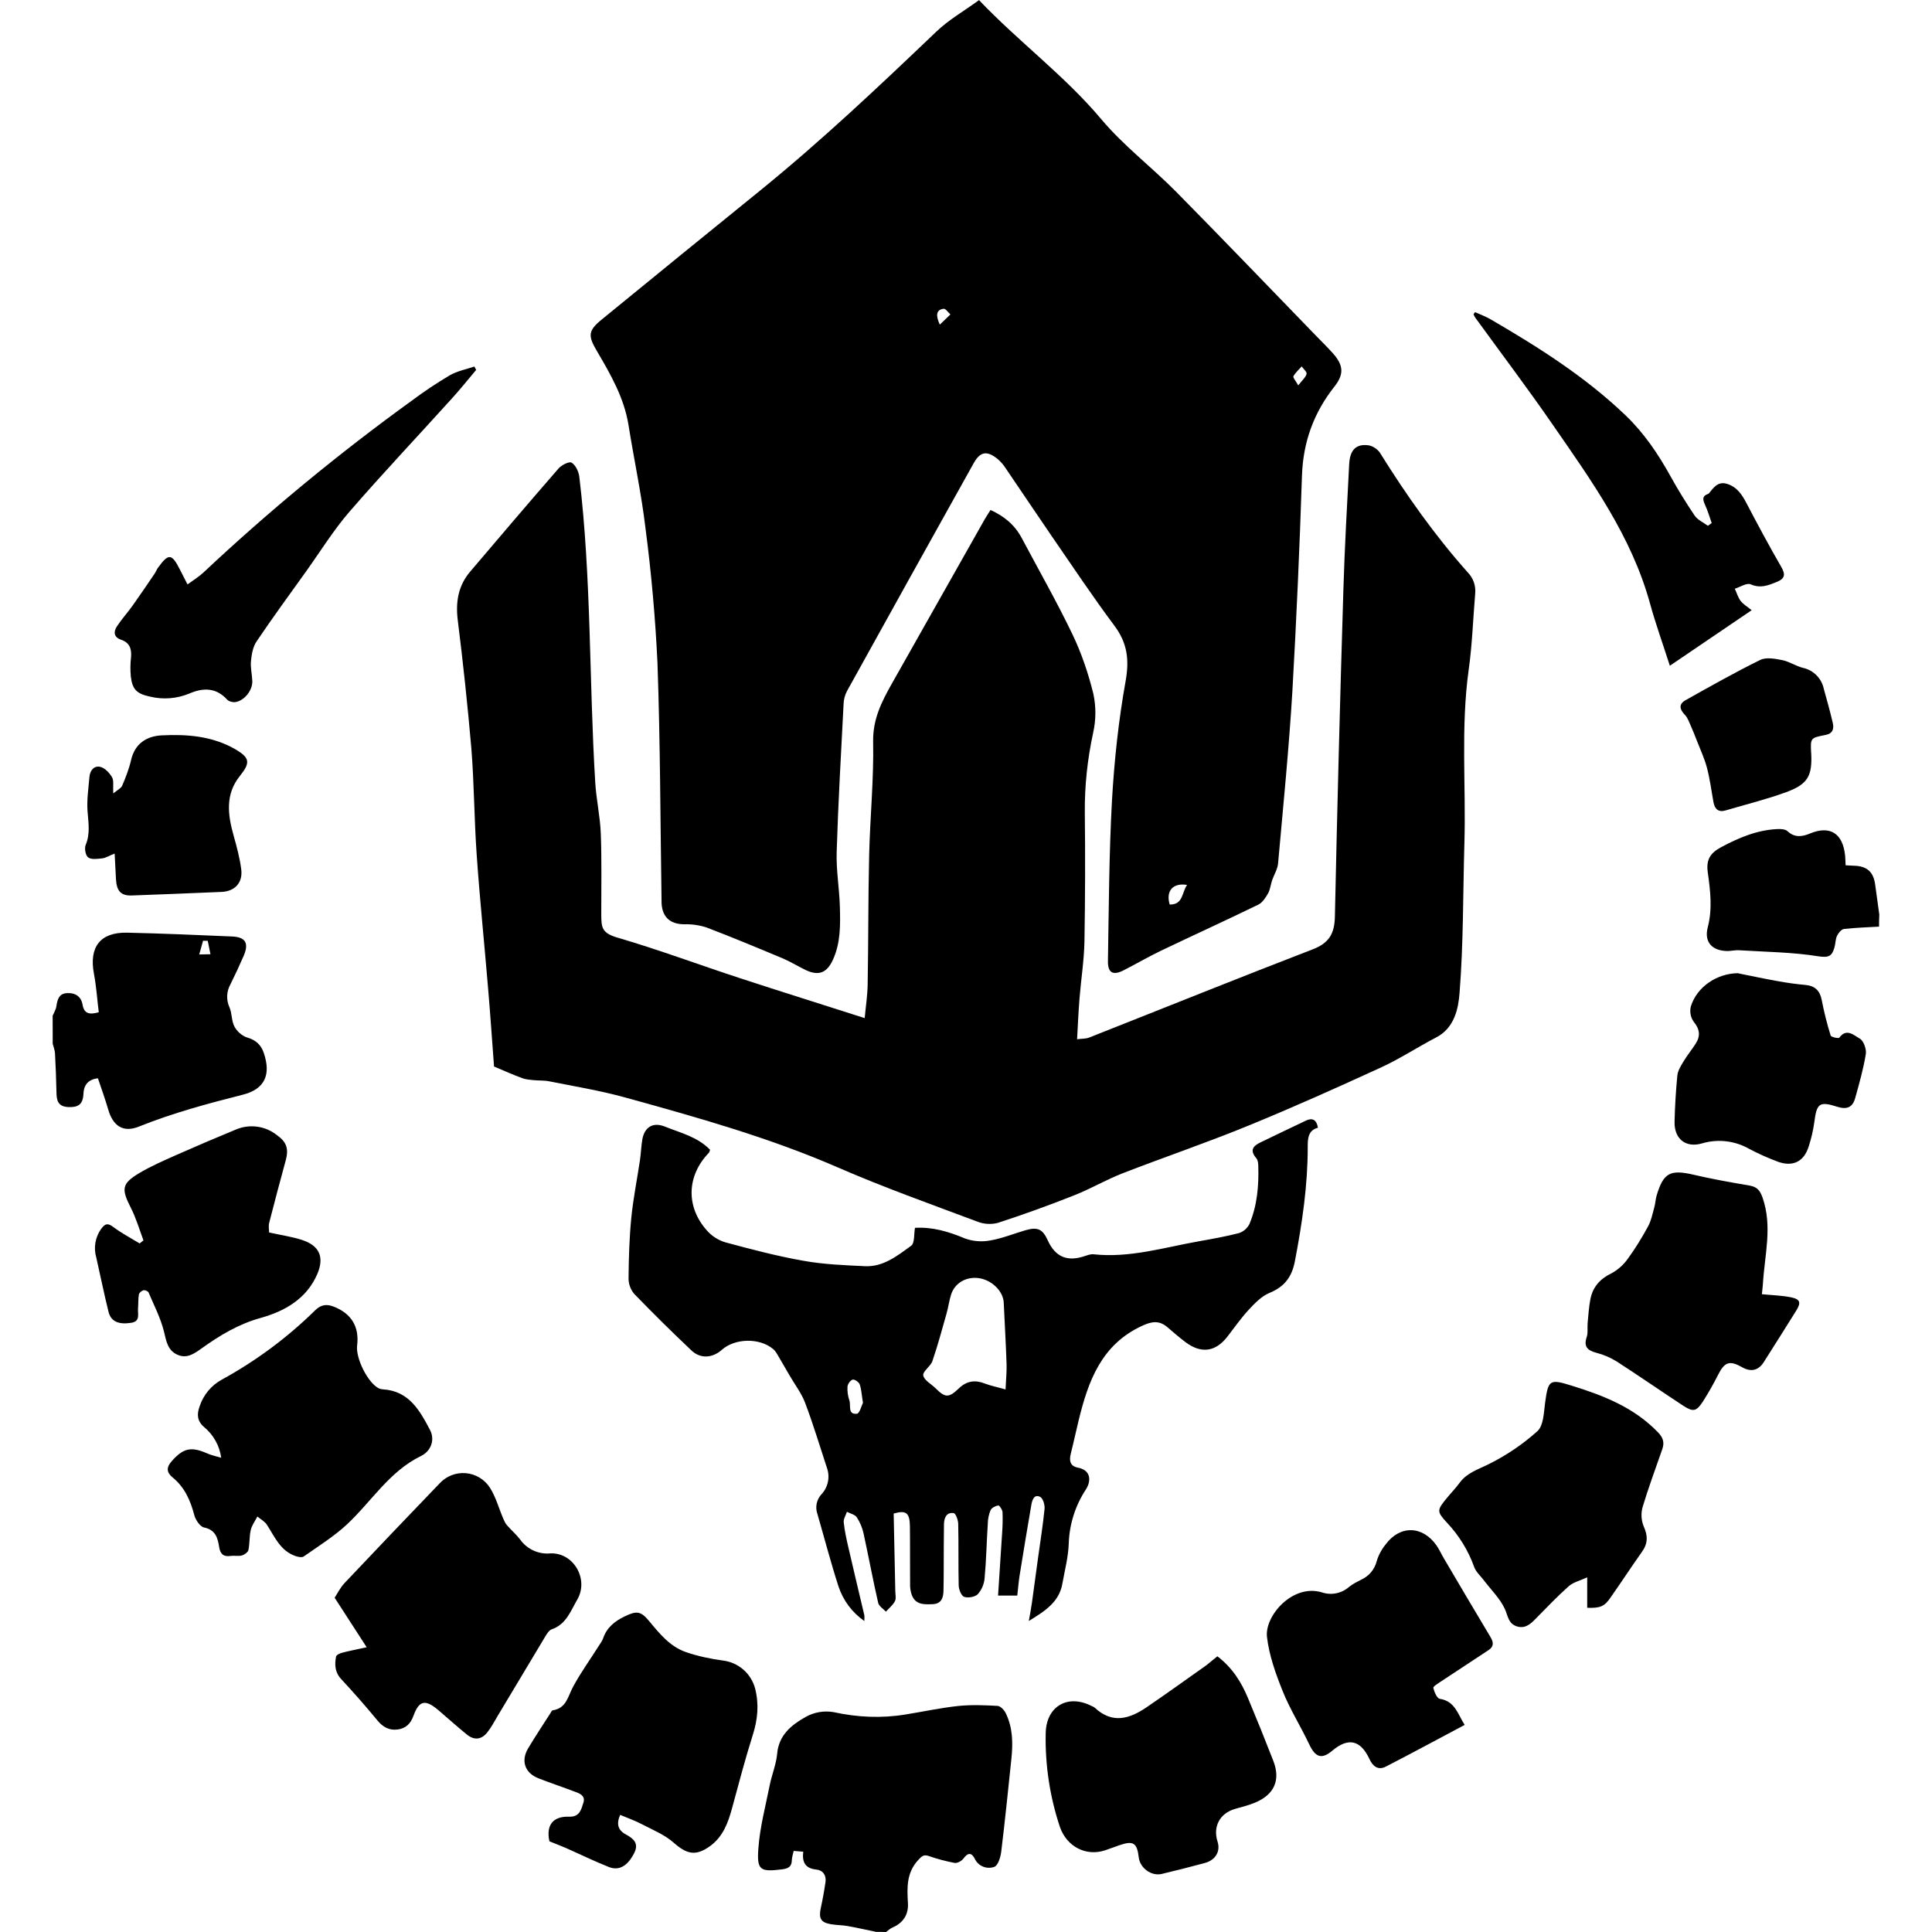
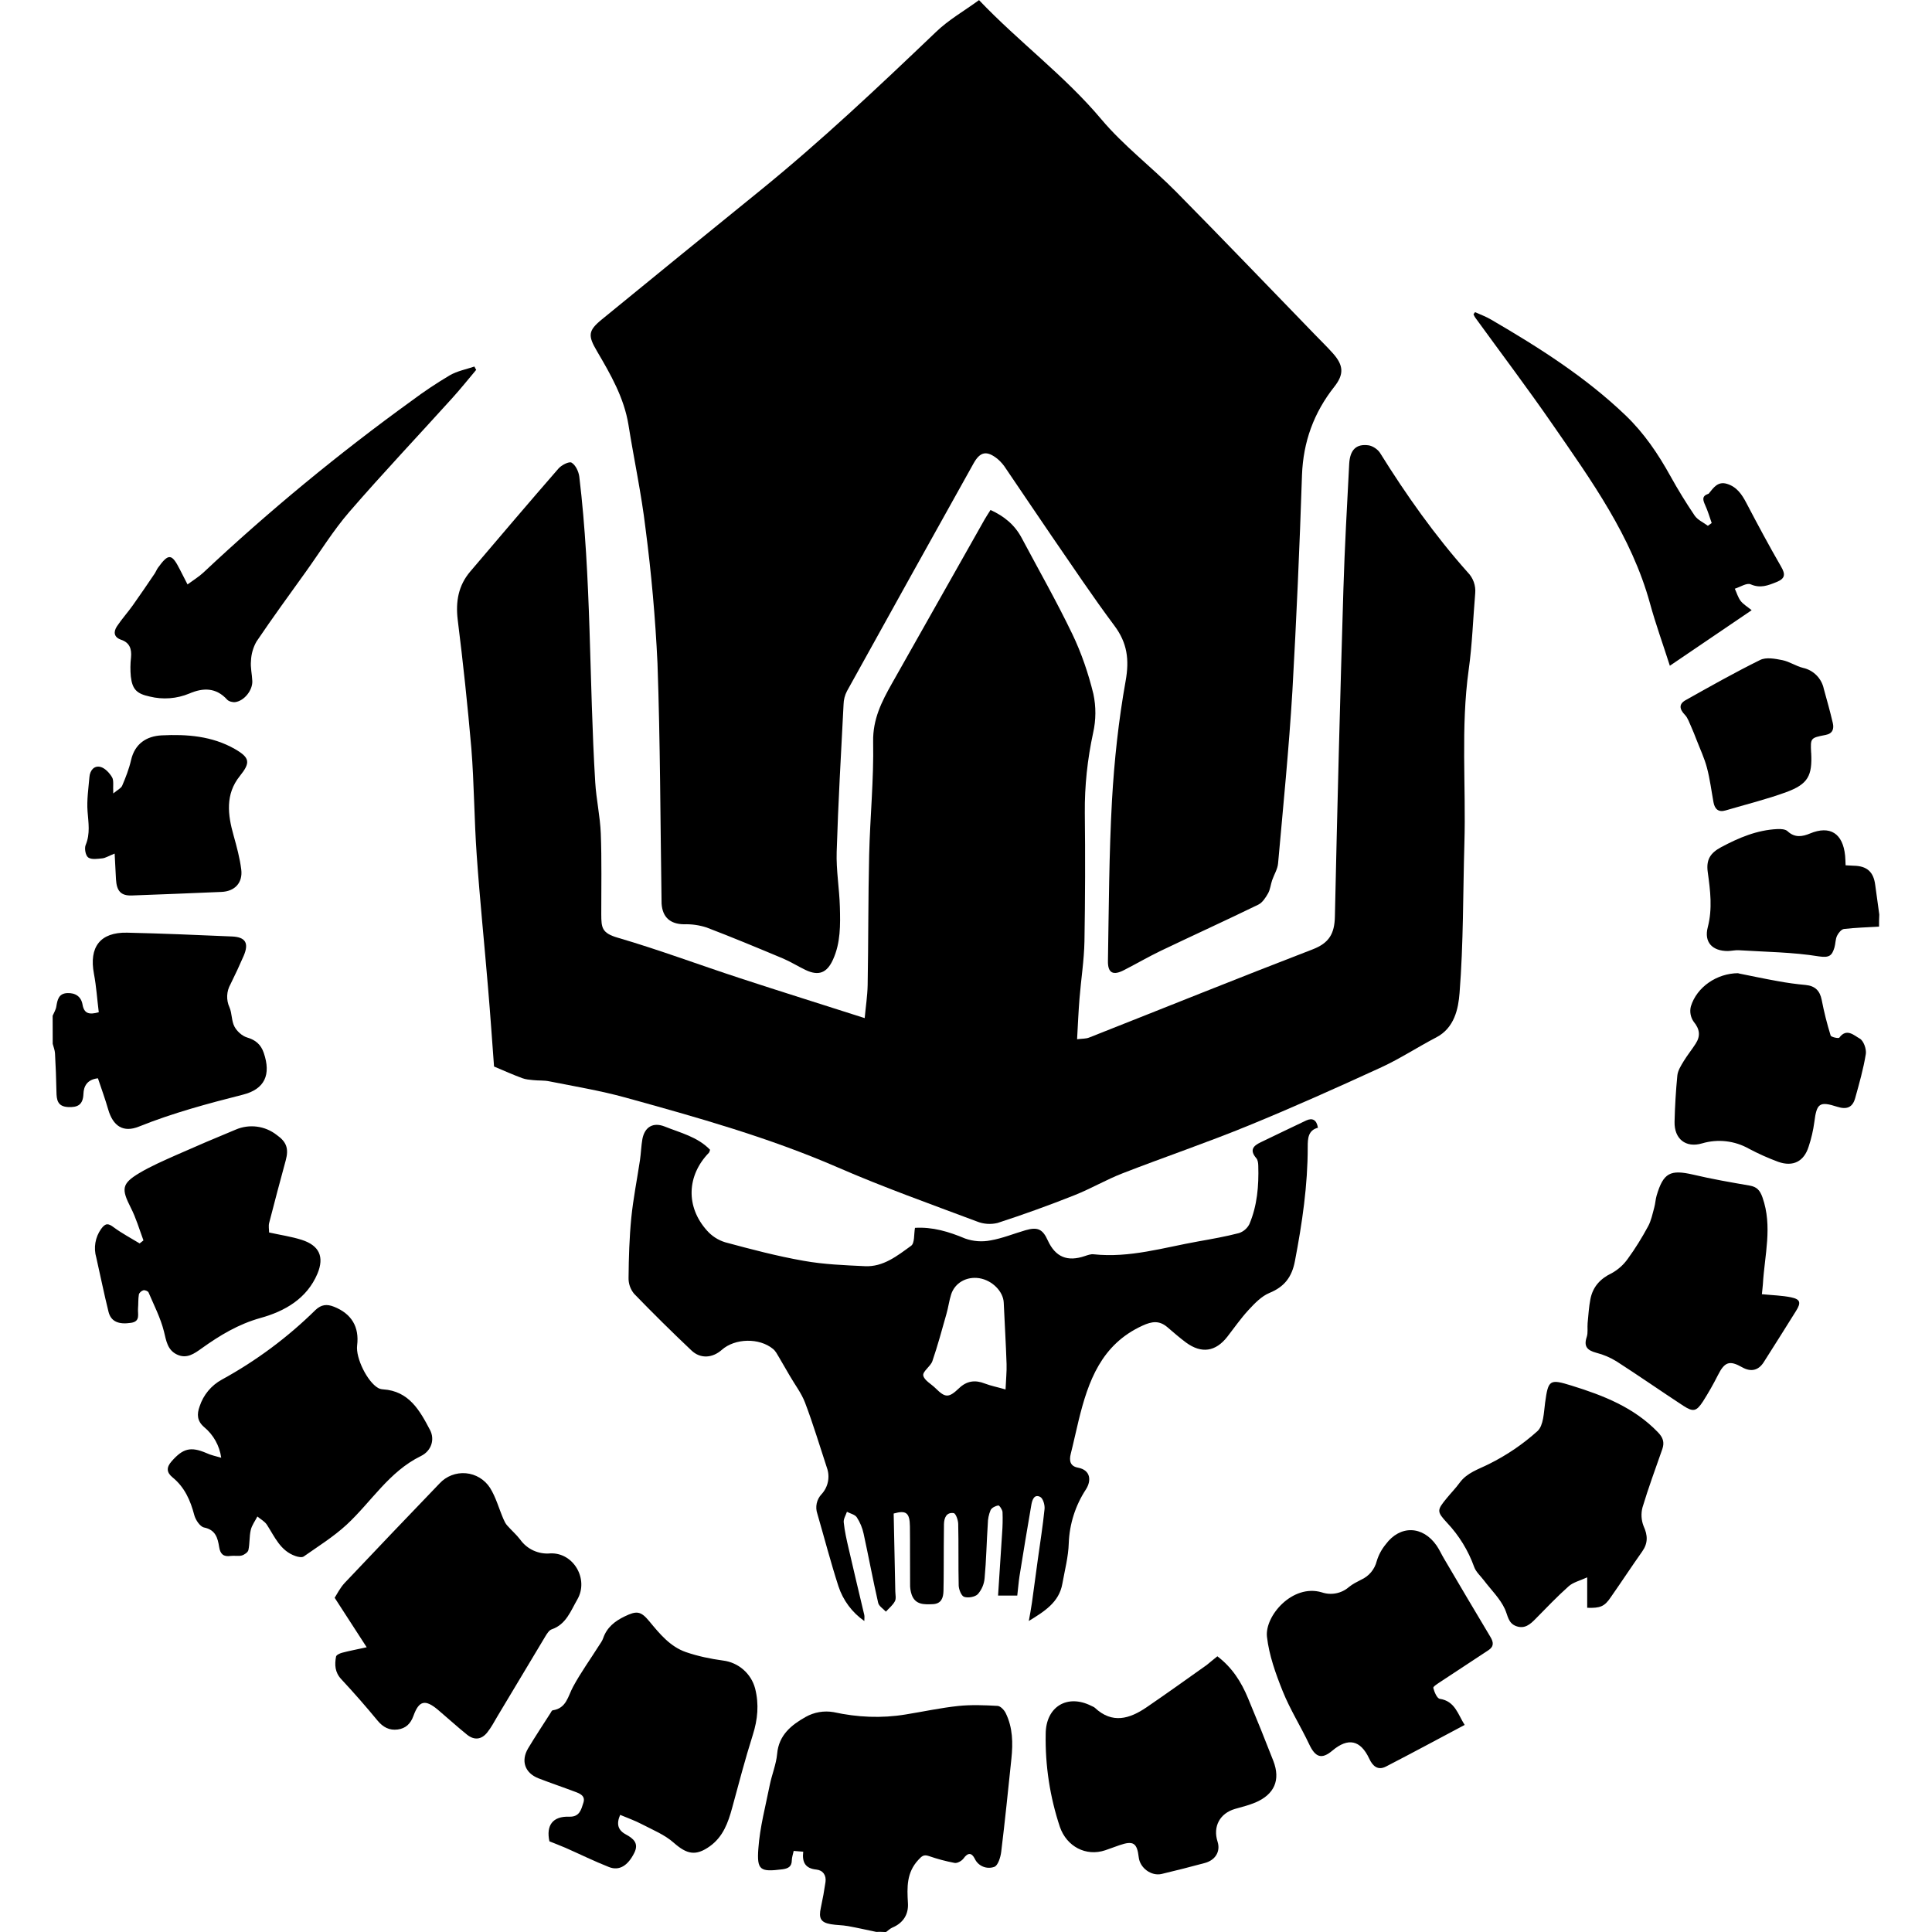
- <svg xmlns="http://www.w3.org/2000/svg" viewBox="0 0 32 32">
-   <path d="M14.507 31.997c-.154-.032-.307-.067-.463-.095-.094-.017-.19-.015-.282-.031-.169-.029-.205-.098-.166-.274a6 6 0 0 0 .077-.426c.015-.11-.042-.194-.151-.205-.18-.018-.24-.117-.218-.296l-.158-.013c-.013.057-.029.105-.031.154-.001.108-.061.138-.159.151-.363.045-.423.018-.395-.346.025-.352.119-.701.188-1.048.035-.174.107-.345.123-.519.027-.313.239-.48.472-.611a.7.7 0 0 1 .461-.08c.399.087.794.105 1.195.039.292-.047.581-.11.874-.141.215-.022.434-.013.65-.001.047.003.109.068.134.12.117.239.121.494.094.754-.054.515-.106 1.032-.169 1.545-.011.089-.054.226-.114.247a.26.26 0 0 1-.324-.135q-.078-.154-.186-.004c-.029.04-.102.082-.147.074a3 3 0 0 1-.427-.114c-.085-.029-.116 0-.174.063-.197.211-.188.455-.173.713.013.187-.075.332-.258.409-.039.017-.07.049-.105.074q-.084-.004-.168-.003zM.873 16.822c.021-.05.052-.098.06-.151.018-.11.038-.215.179-.222.135-.007.232.056.255.19.027.156.117.169.269.127-.027-.212-.04-.427-.08-.637-.084-.443.103-.69.549-.681.579.013 1.159.038 1.738.063.225.01.283.11.193.321q-.103.237-.218.469a.42.42 0 0 0-.017.384c.043.099.032.223.082.318.04.077.126.155.207.18.145.042.233.12.279.257.123.36.017.599-.345.691-.583.148-1.161.303-1.721.528-.262.106-.431-.007-.511-.283-.05-.174-.113-.345-.17-.516-.183.02-.236.137-.24.258-.007.181-.095.227-.257.218-.173-.01-.188-.12-.19-.254a19 19 0 0 0-.024-.635c-.003-.053-.024-.105-.038-.158l-.001-.466zm2.568-1.239-.078-.001-.063.227.186-.004zM31.123 15.348c-.194.011-.389.017-.582.039-.043.006-.092.067-.114.113-.028.059-.024.131-.043.194-.039.127-.078.174-.255.147-.436-.071-.884-.074-1.326-.102-.06-.004-.121.011-.183.013-.258.001-.399-.145-.334-.394.08-.308.042-.607 0-.911-.029-.207.04-.318.223-.416.293-.156.592-.283.928-.299.057-.003.134.001.17.035.12.113.246.091.373.038.331-.137.544-.003.581.368.004.049.006.099.008.159q.072.005.134.007c.219.004.328.101.356.315l.068.494q-.005.1-.004.2M16.214 0c.66.694 1.42 1.252 2.027 1.975.367.437.833.79 1.237 1.199.772.782 1.533 1.576 2.298 2.365.101.105.205.205.302.314.176.198.186.346.022.553-.339.43-.515.911-.535 1.464a148 148 0 0 1-.159 3.578c-.057.952-.152 1.901-.237 2.852-.008.096-.067.187-.099.281-.024.071-.031.152-.067.216-.04.071-.094.154-.162.187-.536.261-1.079.508-1.616.765-.205.099-.403.214-.606.318-.181.095-.272.052-.268-.152.015-.886.018-1.774.067-2.659.038-.662.109-1.325.226-1.977.063-.353.028-.63-.187-.917-.36-.482-.694-.984-1.036-1.48-.255-.371-.505-.747-.759-1.119a.7.7 0 0 0-.141-.163c-.177-.141-.286-.121-.395.074q-1.052 1.884-2.097 3.772a.5.5 0 0 0-.057.222c-.042.814-.089 1.628-.114 2.441-.01.304.045.61.053.914.008.295.013.592-.114.871-.099.219-.235.276-.454.172-.126-.06-.244-.135-.373-.19-.42-.176-.842-.352-1.267-.514a1.1 1.1 0 0 0-.377-.053c-.225-.004-.353-.116-.368-.342l-.001-.067c-.02-1.305-.021-2.612-.067-3.915a27 27 0 0 0-.198-2.231c-.068-.575-.191-1.142-.282-1.714-.073-.452-.296-.838-.522-1.223-.152-.258-.149-.339.08-.526q1.308-1.07 2.621-2.134c1.015-.824 1.964-1.721 2.909-2.623.207-.202.468-.35.719-.533zm3.16 14.982c.227.003.2-.205.288-.325-.236-.039-.355.101-.288.325m2.129-8.599c.066-.085.123-.133.138-.19.008-.032-.052-.082-.081-.124-.047.053-.103.102-.137.163-.011.021.036.073.08.151m-5.937-1.006.176-.169c-.038-.034-.08-.098-.113-.094-.124.017-.133.11-.063.262z" />
-   <path d="M8.183 17.666c-.031-.41-.061-.856-.099-1.3-.061-.734-.137-1.467-.188-2.201-.042-.59-.042-1.182-.089-1.771a56 56 0 0 0-.226-2.13c-.036-.3.011-.567.208-.798.484-.569.969-1.14 1.46-1.704.05-.059.179-.124.218-.099.067.04.117.147.128.232.202 1.682.161 3.377.264 5.063.017.283.081.564.092.847.017.445.007.892.008 1.339.001.223.008.311.278.389.678.198 1.341.447 2.014.667.677.222 1.357.434 2.071.663.017-.186.045-.366.049-.546.013-.72.008-1.441.025-2.159.015-.624.078-1.248.066-1.872-.007-.374.141-.664.311-.965q.77-1.361 1.538-2.722c.028-.049.059-.094.095-.152.223.101.399.244.514.459.283.532.581 1.055.842 1.598.151.314.265.652.348.99a1.5 1.5 0 0 1-.004.643c-.095.44-.142.878-.138 1.327q.012 1.063-.006 2.127c-.006.317-.057.632-.082.948-.017.215-.027.431-.04.674.088-.011.148-.007.2-.028 1.234-.487 2.464-.984 3.7-1.46.274-.105.364-.26.37-.544q.058-2.714.141-5.424c.021-.692.06-1.383.096-2.074.013-.233.116-.335.321-.307.068.01.152.066.19.126.434.697.906 1.365 1.452 1.978a.44.44 0 0 1 .124.349c-.036.422-.049.846-.108 1.265-.133.958-.043 1.918-.071 2.875-.024.826-.015 1.654-.08 2.476-.02.261-.084.581-.387.738-.306.159-.595.35-.907.494-.729.335-1.461.663-2.204.967-.685.281-1.387.519-2.077.787-.275.106-.532.258-.805.366q-.629.25-1.272.459a.56.56 0 0 1-.343-.025c-.772-.29-1.551-.567-2.306-.896-1.139-.495-2.327-.828-3.518-1.157-.413-.114-.839-.184-1.259-.268-.087-.018-.177-.01-.267-.02-.06-.006-.123-.011-.179-.032-.145-.053-.288-.117-.468-.193z" />
-   <path d="M16.849 26.428h-.318q.034-.522.067-1.033a3 3 0 0 0 .007-.35c-.003-.04-.052-.113-.07-.11-.047.007-.11.039-.128.078a.6.6 0 0 0-.046.226c-.02.3-.025.603-.053.903a.46.46 0 0 1-.112.262c-.046.047-.16.067-.226.045-.047-.015-.088-.12-.091-.186-.008-.341 0-.681-.008-1.022-.001-.063-.04-.174-.075-.179-.121-.018-.159.08-.161.184q-.004.36-.004.72 0 .193-.004.385c-.003.116-.036.212-.176.219-.142.006-.289.013-.35-.155a.5.5 0 0 1-.027-.18c-.003-.318.001-.637-.003-.955-.003-.227-.066-.269-.269-.211l.027 1.288c.001.056.017.121-.007.165-.035.066-.098.116-.149.172-.045-.049-.116-.091-.128-.147-.087-.38-.158-.764-.241-1.145a.8.8 0 0 0-.113-.271c-.031-.046-.107-.061-.163-.091-.02.059-.06.12-.053.176.015.144.047.286.08.427q.128.553.26 1.105c.006.025.001.052.001.101a1.13 1.13 0 0 1-.429-.576c-.128-.396-.233-.8-.349-1.2a.32.32 0 0 1 .07-.325.43.43 0 0 0 .088-.438c-.119-.36-.227-.723-.362-1.078-.06-.158-.168-.297-.253-.445q-.089-.156-.181-.311c-.028-.047-.054-.099-.096-.133-.227-.188-.63-.179-.849.015-.155.137-.353.151-.501.011a30 30 0 0 1-.952-.941.4.4 0 0 1-.091-.268c.003-.329.013-.659.045-.987.032-.321.096-.638.144-.958.017-.116.02-.235.04-.349.039-.202.179-.283.37-.207.261.105.544.17.751.385-.008.021-.01.04-.02.05-.366.378-.385.893-.032 1.287a.66.66 0 0 0 .302.195c.43.116.861.23 1.3.307.334.06.676.073 1.015.089.304.015.537-.173.765-.338.061-.043.045-.195.064-.297.29-.018.56.063.831.177a.8.8 0 0 0 .42.031c.197-.034.385-.112.578-.168.202-.059.286-.02.371.169.126.275.324.357.614.258.046-.015.099-.035.145-.029.596.064 1.161-.112 1.736-.214.225-.04.451-.08.671-.137a.3.3 0 0 0 .172-.147c.131-.308.158-.637.148-.969-.001-.043-.007-.096-.034-.126-.114-.134-.05-.204.078-.264.251-.119.5-.243.751-.36.102-.046.172-.011.193.121-.163.042-.169.179-.169.315.001.639-.092 1.266-.212 1.893-.05.264-.173.426-.422.528-.131.054-.244.172-.345.281-.128.138-.237.296-.353.445-.194.248-.427.283-.683.096-.108-.08-.208-.168-.31-.255-.133-.113-.254-.098-.412-.025-.68.31-.899.918-1.058 1.572-.045.184-.084.369-.13.551-.029.114-.01.205.119.229.215.04.223.218.133.359a1.73 1.73 0 0 0-.285.893c-.007.225-.066.447-.106.67-.054.311-.302.461-.556.618.018-.101.038-.2.052-.302q.051-.362.099-.727c.038-.275.082-.55.11-.826.007-.067-.025-.177-.073-.201-.099-.05-.131.052-.145.128q-.102.592-.197 1.186c-.015.098-.022.197-.036.313zm-.194-3.414c.007-.169.021-.295.017-.42-.011-.339-.032-.678-.047-1.018-.008-.186-.191-.371-.406-.405-.209-.032-.402.075-.465.268-.034.106-.047.218-.078.324-.074.261-.145.525-.233.782-.031.088-.163.17-.151.237.015.081.135.142.207.215.158.156.215.159.385-.003.128-.123.267-.142.429-.078.099.038.201.057.343.098zm-2.362.219c-.022-.133-.025-.223-.054-.304-.014-.038-.085-.087-.117-.078-.038.011-.082.074-.085.117a.6.6 0 0 0 .032.229c.027.082-.032.235.124.219.045-.004.077-.137.101-.183zM6.073 27.283l-.53-.819c.035-.053.088-.163.168-.248q.783-.828 1.57-1.646a.528.528 0 0 1 .835.073c.098.156.147.342.221.514.017.039.036.08.064.11.07.08.151.149.215.233a.55.55 0 0 0 .501.229c.385-.015.639.429.445.764-.109.187-.184.412-.424.494-.042.014-.075.067-.101.109q-.4.665-.797 1.33c-.054.091-.103.186-.169.268-.095.12-.215.134-.335.038-.165-.133-.321-.276-.483-.413-.211-.176-.313-.154-.405.101-.047.13-.127.208-.261.226-.138.018-.243-.038-.334-.148a15 15 0 0 0-.602-.687c-.105-.113-.11-.239-.085-.373.006-.027.061-.053.099-.063.12-.032.24-.054.408-.091zM3.664 24.145a.8.8 0 0 0-.283-.508c-.117-.101-.123-.211-.074-.345a.78.78 0 0 1 .367-.441 7 7 0 0 0 1.552-1.154c.094-.089.187-.101.304-.054.29.114.424.332.385.643-.025.207.169.602.349.704a.2.2 0 0 0 .08.022c.431.027.61.352.779.674.081.155.024.345-.152.431-.528.258-.821.759-1.231 1.138-.215.198-.468.356-.709.525-.029.021-.095.008-.137-.007-.251-.087-.343-.317-.473-.518-.036-.056-.105-.092-.158-.137-.038.075-.092.145-.11.225-.025.108-.015.225-.039.332-.008.036-.067.077-.11.089-.057.015-.123-.001-.183.007-.119.018-.173-.031-.191-.147-.024-.151-.059-.285-.25-.324-.067-.014-.141-.126-.162-.205-.064-.244-.16-.462-.36-.625-.1-.082-.106-.165-.014-.268.187-.212.314-.246.574-.135.073.035.152.05.247.078zM10.273 30.057c-.068.155-.038.257.095.328.121.066.218.144.138.304-.105.211-.248.303-.42.235-.243-.096-.479-.212-.719-.318-.087-.038-.174-.07-.267-.108-.057-.264.054-.417.327-.408.174.007.2-.12.236-.232.038-.117-.064-.154-.147-.184-.198-.075-.398-.142-.596-.219-.226-.088-.297-.289-.172-.498.117-.195.244-.387.367-.579.011-.018.025-.049.04-.05.229-.034.251-.233.338-.392.126-.233.282-.449.424-.674.027-.042.059-.084.074-.13.061-.177.193-.281.355-.359.198-.096.267-.091.408.08.172.208.345.42.607.511.198.068.408.112.616.14a.63.63 0 0 1 .53.462c.067.264.043.514-.039.772-.126.398-.232.803-.341 1.205-.067.247-.151.48-.37.637-.235.168-.382.131-.596-.057-.149-.133-.348-.214-.529-.308-.113-.06-.235-.102-.36-.155zM24.26 28.57c-.44.233-.87.466-1.305.69-.133.068-.219-.007-.276-.131q-.218-.464-.611-.133c-.177.149-.282.113-.385-.108-.14-.296-.317-.576-.438-.878-.116-.289-.225-.593-.26-.899-.039-.346.423-.881.907-.737a.46.46 0 0 0 .452-.089c.06-.049.131-.084.201-.12a.46.46 0 0 0 .258-.308.8.8 0 0 1 .149-.278c.237-.321.613-.311.843.021.047.068.081.147.124.218q.38.648.766 1.293c.056.092.06.162-.034.223q-.396.26-.791.521c-.046.031-.126.08-.12.102.017.068.061.174.108.181.254.039.299.258.412.433zM26.289 26.63v-.504c-.126.057-.233.082-.306.147-.191.17-.369.357-.549.54-.089.091-.181.172-.321.121-.134-.049-.137-.174-.188-.285-.08-.173-.227-.315-.346-.472-.056-.074-.133-.141-.162-.223a2.1 2.1 0 0 0-.451-.734c-.172-.186-.166-.207-.003-.406.071-.087.149-.166.215-.257.123-.166.307-.219.482-.307a3.6 3.6 0 0 0 .805-.546c.102-.094.105-.308.127-.472.052-.38.074-.395.441-.281.526.163 1.03.36 1.425.769.087.089.114.169.075.282-.112.321-.23.639-.328.965a.5.5 0 0 0 .018.31c.07.154.075.282-.024.422-.177.25-.345.507-.521.758-.102.152-.174.181-.391.173zM20.163 27.433c.248.188.398.429.508.694q.217.518.419 1.038c.123.318.018.557-.299.691-.108.045-.222.073-.334.105-.253.073-.371.292-.29.544.05.158-.032.303-.211.352q-.355.096-.713.181c-.173.042-.363-.099-.382-.276-.028-.239-.091-.278-.318-.2q-.12.042-.236.084c-.321.108-.639-.063-.751-.384a4.6 4.6 0 0 1-.236-1.545c.003-.447.355-.664.755-.463.02.01.043.018.059.032.289.271.575.184.857-.008.335-.229.666-.466.997-.701.056-.045.11-.092.176-.144zM4.454 20.413c.188.042.371.068.544.123q.435.14.26.56c-.176.416-.543.623-.944.734-.366.102-.673.288-.971.501-.127.091-.25.18-.41.105s-.179-.227-.218-.385c-.056-.223-.165-.433-.255-.645-.01-.021-.061-.042-.085-.035-.031.008-.071.043-.075.071-.013.077-.007.155-.014.233-.007.092.042.211-.114.235-.208.032-.335-.021-.375-.184-.074-.297-.134-.597-.202-.896a.55.55 0 0 1 .08-.475c.074-.102.12-.094.211-.025.134.099.283.177.427.265l.063-.05c-.068-.183-.123-.373-.211-.544-.156-.308-.151-.395.142-.571.195-.116.406-.207.614-.3q.488-.216.983-.42a.67.67 0 0 1 .68.089c.162.114.201.226.149.419a66 66 0 0 0-.275 1.038c-.013.052-.001.108-.001.158zM29.183 21.436c.179.018.334.021.484.052.152.032.168.087.081.225q-.265.425-.535.849c-.088.138-.212.166-.356.085-.211-.12-.292-.091-.403.13a5 5 0 0 1-.248.436c-.108.165-.16.177-.322.073-.371-.243-.737-.498-1.11-.738a1.2 1.2 0 0 0-.335-.142c-.147-.04-.211-.102-.158-.261.024-.071.008-.154.015-.232.013-.133.021-.267.046-.395.04-.204.162-.339.355-.431a.8.8 0 0 0 .264-.237c.124-.17.236-.352.336-.537.052-.095.074-.208.103-.314.018-.064.02-.133.039-.197.112-.378.226-.434.607-.346.308.073.621.127.934.181.12.021.17.078.212.195.17.482.034.959.007 1.439-.004.059-.013.119-.017.168zM7.888 6.125c-.131.155-.258.315-.394.465-.569.63-1.152 1.246-1.707 1.887-.265.306-.48.656-.717.987-.276.385-.556.768-.821 1.161-.06.088-.081.212-.092.322s.018.222.022.334c.006.152-.133.327-.282.348-.043.006-.106-.011-.134-.04-.184-.204-.399-.2-.627-.102a1.05 1.05 0 0 1-.656.05c-.214-.046-.288-.117-.313-.331a1.5 1.5 0 0 1 .003-.317c.013-.138-.021-.244-.162-.292-.127-.043-.13-.134-.07-.225.08-.12.177-.227.261-.345q.187-.265.367-.533c.018-.028.029-.06.049-.088.176-.244.229-.24.363.024l.128.25c.096-.071.184-.124.26-.194a35 35 0 0 1 3.459-2.853 7 7 0 0 1 .625-.417c.123-.071.271-.099.408-.145a.4.4 0 0 0 .029.054zM24.431 5.17c.089.04.183.074.267.124.791.461 1.562.949 2.228 1.587.307.295.537.636.741 1.004q.186.336.402.655c.05.073.145.113.219.169l.063-.046c-.035-.099-.064-.201-.108-.296-.035-.08-.061-.148.047-.186a.02.02 0 0 0 .014-.008c.078-.095.148-.205.3-.159.162.049.247.174.322.318.186.355.375.708.575 1.054.074.127.067.197-.075.254s-.268.109-.43.038c-.064-.028-.173.045-.262.073.031.067.052.142.095.2.042.056.108.094.184.156l-1.355.92c-.116-.363-.235-.691-.327-1.026-.307-1.121-.976-2.045-1.622-2.98-.412-.596-.849-1.174-1.274-1.76-.013-.017-.02-.036-.029-.056l.025-.034zM28.793 16.122c.201.04.424.088.649.128q.23.043.463.064c.156.015.237.092.268.247q.058.3.148.59c.008.027.133.053.144.036.121-.166.247-.034.338.015.064.035.113.174.101.255-.04.247-.109.489-.176.73-.043.155-.138.195-.296.145-.295-.095-.342-.059-.381.253a2.3 2.3 0 0 1-.094.406c-.077.246-.257.339-.503.253a4 4 0 0 1-.487-.218 1 1 0 0 0-.775-.088c-.271.08-.463-.074-.456-.359q.009-.383.046-.765c.008-.082.061-.165.106-.239.06-.099.135-.19.198-.289.082-.128.068-.241-.034-.364a.31.31 0 0 1-.046-.253c.098-.32.43-.549.786-.55zM1.896 14.139c-.101.04-.149.073-.202.078-.078.008-.177.024-.232-.014-.045-.031-.067-.151-.043-.208.078-.187.045-.368.031-.558-.014-.187.015-.377.031-.565.008-.11.077-.195.181-.17.075.018.151.099.194.172.032.054.013.14.02.268.07-.059.128-.085.147-.127.059-.138.114-.279.148-.426.063-.275.26-.396.505-.409.419-.021.837.01 1.216.227.251.145.257.226.08.447-.243.302-.2.641-.103.984.052.186.103.374.127.564.027.218-.106.362-.328.371q-.743.032-1.485.059c-.18.006-.251-.073-.262-.269l-.022-.423zM29.999 12.468c.02.381-.052.519-.412.652-.328.12-.67.204-1.005.303-.117.035-.18-.02-.201-.134-.035-.191-.059-.387-.109-.574-.042-.159-.114-.311-.174-.466a4 4 0 0 0-.088-.215c-.031-.066-.053-.142-.102-.193-.091-.094-.106-.179.011-.244.408-.229.815-.459 1.235-.666.099-.049.247-.021.367.003.119.024.225.099.342.128a.45.45 0 0 1 .345.348c.052.188.105.376.149.565.022.096-.001.176-.12.198-.251.049-.251.05-.239.295z" />
+ <svg xmlns="http://www.w3.org/2000/svg" xml:space="preserve" fill-rule="evenodd" stroke-linejoin="round" stroke-miterlimit="2" clip-rule="evenodd" viewBox="0 0 32 32">
+   <path fill-rule="nonzero" d="M14.507 31.997c-.154-.032-.307-.067-.463-.095-.094-.017-.19-.015-.282-.031-.169-.029-.205-.098-.166-.274q.046-.212.077-.426c.015-.11-.042-.194-.151-.205-.18-.018-.24-.117-.218-.296l-.158-.013c-.013.057-.029.105-.031.154-.001.108-.061.138-.159.151-.363.045-.423.018-.395-.346.025-.352.119-.701.188-1.048.035-.174.107-.345.123-.519.027-.313.239-.48.472-.611a.7.7 0 0 1 .461-.08c.399.087.794.105 1.195.039.292-.047.581-.11.874-.141.215-.022.434-.013.65-.001.047.003.109.068.134.12.117.239.121.494.094.754-.054.515-.106 1.032-.169 1.545-.011.089-.054.226-.114.247a.26.26 0 0 1-.324-.135q-.078-.154-.186-.004c-.029.04-.102.082-.147.074a3 3 0 0 1-.427-.114c-.085-.029-.116 0-.174.063-.197.211-.188.455-.173.713.013.187-.075.332-.258.409-.039.017-.07.049-.105.074q-.084-.005-.168-.003zM.873 16.822c.021-.05.052-.098.06-.151.018-.11.038-.215.179-.222.135-.007.232.056.255.19.027.156.117.169.269.127-.027-.212-.04-.427-.08-.637-.084-.443.103-.69.549-.681.579.013 1.159.038 1.738.063.225.01.283.11.193.321q-.103.237-.218.469a.42.42 0 0 0-.017.384c.043.099.032.223.082.318.04.077.126.155.207.18.145.042.233.12.279.257.123.36.017.599-.345.691-.583.148-1.161.303-1.721.528-.262.106-.431-.007-.511-.283-.05-.174-.113-.345-.17-.516-.183.02-.236.137-.24.258-.007.181-.095.227-.257.218-.173-.01-.188-.12-.19-.254a17 17 0 0 0-.024-.635c-.003-.053-.024-.105-.038-.158l-.001-.466zm30.25-1.474c-.194.011-.389.017-.582.039-.043.006-.092.067-.114.113-.028.059-.024.131-.043.194-.039.127-.078.174-.255.147-.436-.071-.884-.074-1.326-.102-.06-.004-.121.011-.183.013-.258.001-.399-.145-.334-.394.08-.308.042-.607 0-.911-.029-.207.04-.318.223-.416.293-.156.592-.283.928-.299.057-.003.134.001.17.035.12.113.246.091.373.038.331-.137.544-.003.581.368.004.049.006.099.008.159q.072.005.134.007c.219.004.328.101.356.315l.068.494a3 3 0 0 0-.004.2M16.214 0c.66.694 1.42 1.252 2.027 1.975.367.437.833.79 1.237 1.199.772.782 1.533 1.576 2.298 2.365.101.105.205.205.302.314.176.198.186.346.022.553-.339.43-.515.911-.535 1.464a153 153 0 0 1-.159 3.578c-.057.952-.152 1.901-.237 2.852-.008.096-.067.187-.099.281-.024.071-.031.152-.067.216-.04.071-.094.154-.162.187-.536.261-1.079.508-1.616.765-.205.099-.403.214-.606.318-.181.095-.272.052-.268-.152.015-.886.018-1.774.067-2.659.038-.662.109-1.325.226-1.977.063-.353.028-.63-.187-.917-.36-.482-.694-.984-1.036-1.48-.255-.371-.505-.747-.759-1.119a.7.7 0 0 0-.141-.163c-.177-.141-.286-.121-.395.074q-1.052 1.884-2.097 3.772a.5.5 0 0 0-.057.222c-.042.814-.089 1.628-.114 2.441-.01.304.045.61.053.914.008.295.013.592-.114.871-.099.219-.235.276-.454.172-.126-.06-.244-.135-.373-.19-.42-.176-.842-.352-1.267-.514a1.1 1.1 0 0 0-.377-.053c-.225-.004-.353-.116-.368-.342l-.001-.067c-.02-1.305-.021-2.612-.067-3.915a27 27 0 0 0-.198-2.231c-.068-.575-.191-1.142-.282-1.714-.073-.452-.296-.838-.522-1.223-.152-.258-.149-.339.08-.526q1.308-1.07 2.621-2.134c1.015-.824 1.964-1.721 2.909-2.623.207-.202.468-.35.719-.533z" />
+   <path fill-rule="nonzero" d="M8.183 17.666c-.031-.41-.061-.856-.099-1.3-.061-.734-.137-1.467-.188-2.201-.042-.59-.042-1.182-.089-1.771a56 56 0 0 0-.226-2.13c-.036-.3.011-.567.208-.798.484-.569.969-1.14 1.46-1.704.05-.059.179-.124.218-.099.067.04.117.147.128.232.202 1.682.161 3.377.264 5.063.017.283.081.564.092.847.017.445.007.892.008 1.339.001.223.008.311.278.389.678.198 1.341.447 2.014.667.677.222 1.357.434 2.071.663.017-.186.045-.366.049-.546.013-.72.008-1.441.025-2.159.015-.624.078-1.248.066-1.872-.007-.374.141-.664.311-.965l1.538-2.722c.028-.049.059-.094.095-.152.223.101.399.244.514.459.283.532.581 1.055.842 1.598.151.314.265.652.348.99a1.5 1.5 0 0 1-.004.643c-.095.44-.142.878-.138 1.327q.012 1.063-.006 2.127c-.006.317-.057.632-.082.948-.017.215-.027.431-.04.674.088-.011.148-.007.2-.028 1.234-.487 2.464-.984 3.7-1.46.274-.105.364-.26.37-.544q.059-2.713.141-5.424c.021-.692.06-1.383.096-2.074.013-.233.116-.335.321-.307.068.01.152.066.19.126.434.697.906 1.365 1.452 1.978.091.092.136.22.124.349-.036.422-.049.846-.108 1.265-.133.958-.043 1.918-.071 2.875-.024.826-.015 1.654-.08 2.476-.02.261-.084.581-.387.738-.306.159-.595.35-.907.494-.729.335-1.461.663-2.204.967-.685.281-1.387.519-2.077.787-.275.106-.532.258-.805.366q-.629.25-1.272.459a.56.56 0 0 1-.343-.025c-.772-.29-1.551-.567-2.306-.896-1.139-.495-2.327-.828-3.518-1.157-.413-.114-.839-.184-1.259-.268-.087-.018-.177-.01-.267-.02-.06-.006-.123-.011-.179-.032-.145-.053-.288-.117-.468-.193z" />
+   <path fill-rule="nonzero" d="M16.849 26.428h-.318l.067-1.033a3 3 0 0 0 .007-.35c-.003-.04-.052-.113-.07-.11-.047.007-.11.039-.128.078a.6.6 0 0 0-.046.226c-.02.3-.025.603-.053.903a.46.46 0 0 1-.112.262c-.046.047-.16.067-.226.045-.047-.015-.088-.12-.091-.186-.008-.341 0-.681-.008-1.022-.001-.063-.04-.174-.075-.179-.121-.018-.159.08-.161.184q-.004.36-.004.72 0 .193-.004.385c-.003.116-.036.212-.176.219-.142.006-.289.013-.35-.155a.5.5 0 0 1-.027-.18c-.003-.318.001-.637-.003-.955-.003-.227-.066-.269-.269-.211l.027 1.288c.001.056.017.121-.007.165-.035.066-.098.116-.149.172-.045-.049-.116-.091-.128-.147-.087-.38-.158-.764-.241-1.145a.8.8 0 0 0-.113-.271c-.031-.046-.107-.061-.163-.091-.02.059-.06.12-.053.176.015.144.047.286.08.427q.128.553.26 1.105c.006.025.001.052.001.101a1.13 1.13 0 0 1-.429-.576c-.128-.396-.233-.8-.349-1.2a.32.32 0 0 1 .07-.325.43.43 0 0 0 .088-.438c-.119-.36-.227-.723-.362-1.078-.06-.158-.168-.297-.253-.445q-.089-.156-.181-.311c-.028-.047-.054-.099-.096-.133-.227-.188-.63-.179-.849.015-.155.137-.353.151-.501.011a30 30 0 0 1-.952-.941.4.4 0 0 1-.091-.268c.003-.329.013-.659.045-.987.032-.321.096-.638.144-.958.017-.116.02-.235.04-.349.039-.202.179-.283.37-.207.261.105.544.17.751.385-.008.021-.01.04-.02.05-.366.378-.385.893-.032 1.287a.66.66 0 0 0 .302.195c.43.116.861.23 1.3.307.334.06.676.073 1.015.089.304.015.537-.173.765-.338.061-.043.045-.195.064-.297.29-.018.56.063.831.177a.8.8 0 0 0 .42.031c.197-.034.385-.112.578-.168.202-.059.286-.02.371.169.126.275.324.357.614.258.046-.015.099-.035.145-.029.596.064 1.161-.112 1.736-.214.225-.04.451-.08.671-.137a.3.3 0 0 0 .172-.147c.131-.308.158-.637.148-.969-.001-.043-.007-.096-.034-.126-.114-.134-.05-.204.078-.264.251-.119.5-.243.751-.36.102-.046.172-.011.193.121-.163.042-.169.179-.169.315.001.639-.092 1.266-.212 1.893-.05.264-.173.426-.422.528-.131.054-.244.172-.345.281-.128.138-.237.296-.353.445-.194.248-.427.283-.683.096-.108-.08-.208-.168-.31-.255-.133-.113-.254-.098-.412-.025-.68.31-.899.918-1.058 1.572-.045.184-.084.369-.13.551-.029.114-.01.205.119.229.215.04.223.218.133.359a1.74 1.74 0 0 0-.285.893c-.007.225-.066.447-.106.67-.054.311-.302.461-.556.618q.029-.15.052-.302.051-.362.099-.727c.038-.275.082-.55.11-.826.007-.067-.025-.177-.073-.201-.099-.05-.131.052-.145.128q-.102.592-.197 1.186c-.015.098-.022.197-.036.313zm-.194-3.414c.007-.169.021-.295.017-.42-.011-.339-.032-.678-.047-1.018-.008-.186-.191-.371-.406-.405-.209-.032-.402.075-.465.268-.034.106-.047.218-.078.324-.074.261-.145.525-.233.782-.031.088-.163.17-.151.237.015.081.135.142.207.215.158.156.215.159.385-.003.128-.123.267-.142.429-.078.099.038.201.057.343.098zM6.073 27.283l-.53-.819c.035-.053.088-.163.168-.248q.783-.828 1.57-1.646a.53.53 0 0 1 .835.073c.098.156.147.342.221.514.017.039.036.08.064.11.07.08.151.149.215.233a.55.55 0 0 0 .501.229c.385-.015.639.429.445.764-.109.187-.184.412-.424.494-.042.014-.075.067-.101.109q-.4.665-.797 1.33c-.054.091-.103.186-.169.268-.095.12-.215.134-.335.038-.165-.133-.321-.276-.483-.413-.211-.176-.313-.154-.405.101-.047.13-.127.208-.261.226-.138.018-.243-.038-.334-.148a15 15 0 0 0-.602-.687c-.105-.113-.11-.239-.085-.373.006-.027.061-.053.099-.063.12-.032.24-.054.408-.091zm-2.409-3.138a.8.8 0 0 0-.283-.508c-.117-.101-.123-.211-.074-.345a.78.78 0 0 1 .367-.441 7 7 0 0 0 1.552-1.154c.094-.089.187-.101.304-.054.29.114.424.332.385.643-.025.207.169.602.349.704q.038.02.08.022c.431.027.61.352.779.674.081.155.024.345-.152.431-.528.258-.821.759-1.231 1.138-.215.198-.468.356-.709.525-.029.021-.095.008-.137-.007-.251-.087-.343-.317-.473-.518-.036-.056-.105-.092-.158-.137-.038.075-.092.145-.11.225-.025.108-.015.225-.039.332-.008.036-.067.077-.11.089-.057.015-.123-.001-.183.007-.119.018-.173-.031-.191-.147-.024-.151-.059-.285-.25-.324-.067-.014-.141-.126-.162-.205-.064-.244-.16-.462-.36-.625-.1-.082-.106-.165-.014-.268.187-.212.314-.246.574-.135.073.035.152.05.247.078zm6.609 5.912c-.068.155-.038.257.095.328.121.066.218.144.138.304-.105.211-.248.303-.42.235-.243-.096-.479-.212-.719-.318-.087-.038-.174-.07-.267-.108-.057-.264.054-.417.327-.408.174.007.2-.12.236-.232.038-.117-.064-.154-.147-.184-.198-.075-.398-.142-.596-.219-.226-.088-.297-.289-.172-.498.117-.195.244-.387.367-.579.011-.018.025-.049.04-.05.229-.034.251-.233.338-.392.126-.233.282-.449.424-.674.027-.042.059-.084.074-.13.061-.177.193-.281.355-.359.198-.096.267-.091.408.08.172.208.345.42.607.511.198.068.408.112.616.14a.63.63 0 0 1 .53.462c.067.264.043.514-.039.772-.126.398-.232.803-.341 1.205-.067.247-.151.48-.37.637-.235.168-.382.131-.596-.057-.149-.133-.348-.214-.529-.308-.113-.06-.235-.102-.36-.155zM24.26 28.57c-.44.233-.87.466-1.305.69-.133.068-.219-.007-.276-.131q-.218-.464-.611-.133c-.177.149-.282.113-.385-.108-.14-.296-.317-.576-.438-.878-.116-.289-.225-.593-.26-.899-.039-.346.423-.881.907-.737a.46.46 0 0 0 .452-.089c.06-.049.131-.084.201-.12a.46.46 0 0 0 .258-.308.8.8 0 0 1 .149-.278c.237-.321.613-.311.843.021.047.068.081.147.124.218q.38.648.766 1.293c.056.092.06.162-.034.223l-.791.521c-.046.031-.126.08-.12.102.017.068.061.174.108.181.254.039.299.258.412.433zm2.029-1.94v-.504c-.126.057-.233.082-.306.147-.191.17-.369.357-.549.54-.089.091-.181.172-.321.121-.134-.049-.137-.174-.188-.285-.08-.173-.227-.315-.346-.472-.056-.074-.133-.141-.162-.223a2.1 2.1 0 0 0-.451-.734c-.172-.186-.166-.207-.003-.406.071-.087.149-.166.215-.257.123-.166.307-.219.482-.307q.44-.218.805-.546c.102-.094.105-.308.127-.472.052-.38.074-.395.441-.281.526.163 1.03.36 1.425.769.087.089.114.169.075.282-.112.321-.23.639-.328.965a.5.5 0 0 0 .018.31c.07.154.075.282-.024.422-.177.25-.345.507-.521.758-.102.152-.174.181-.391.173zm-6.126.803c.248.188.398.429.508.694q.217.518.419 1.038c.123.318.018.557-.299.691-.108.045-.222.073-.334.105-.253.073-.371.292-.29.544.05.158-.032.303-.211.352q-.355.096-.713.181c-.173.042-.363-.099-.382-.276-.028-.239-.091-.278-.318-.2l-.236.084c-.321.108-.639-.063-.751-.384a4.6 4.6 0 0 1-.236-1.545c.003-.447.355-.664.755-.463.02.01.043.018.059.032.289.271.575.184.857-.008.335-.229.666-.466.997-.701.056-.045.11-.092.176-.144zm-15.709-7.02c.188.042.371.068.544.123q.435.14.26.56c-.176.416-.543.623-.944.734-.366.102-.673.288-.971.501-.127.091-.25.18-.41.105s-.179-.227-.218-.385c-.056-.223-.165-.433-.255-.645-.01-.021-.061-.042-.085-.035-.031.008-.071.043-.075.071-.013.077-.007.155-.014.233-.007.092.042.211-.114.235-.208.032-.335-.021-.375-.184-.074-.297-.134-.597-.202-.896a.55.55 0 0 1 .08-.475c.074-.102.12-.094.211-.025.134.099.283.177.427.265l.063-.05c-.068-.183-.123-.373-.211-.544-.156-.308-.151-.395.142-.571.195-.116.406-.207.614-.3q.488-.216.983-.42a.67.67 0 0 1 .68.089c.162.114.201.226.149.419q-.141.517-.275 1.038c-.013.052-.001.108-.001.158zm24.729 1.023c.179.018.334.021.484.052.152.032.168.087.081.225q-.265.425-.535.849c-.088.138-.212.166-.356.085-.211-.12-.292-.091-.403.13a5 5 0 0 1-.248.436c-.108.165-.16.177-.322.073-.371-.243-.737-.498-1.11-.738a1.2 1.2 0 0 0-.335-.142c-.147-.04-.211-.102-.158-.261.024-.071.008-.154.015-.232.013-.133.021-.267.046-.395.04-.204.162-.339.355-.431a.8.8 0 0 0 .264-.237c.124-.17.236-.352.336-.537.052-.095.074-.208.103-.314.018-.064.02-.133.039-.197.112-.378.226-.434.607-.346.308.073.621.127.934.181.12.021.17.078.212.195.17.482.034.959.007 1.439-.004.059-.013.119-.017.168zM7.888 6.125c-.131.155-.258.315-.394.465-.569.63-1.152 1.246-1.707 1.887-.265.306-.48.656-.717.987-.276.385-.556.768-.821 1.161a.7.7 0 0 0-.092.322c-.011.11.018.222.022.334.006.152-.133.327-.282.348-.043.006-.106-.011-.134-.04-.184-.204-.399-.2-.627-.102a1.05 1.05 0 0 1-.656.05c-.214-.046-.288-.117-.313-.331a1.5 1.5 0 0 1 .003-.317c.013-.138-.021-.244-.162-.292-.127-.043-.13-.134-.07-.225.08-.12.177-.227.261-.345q.187-.265.367-.533c.018-.028.029-.06.049-.088.176-.244.229-.24.363.024l.128.25c.096-.071.184-.124.26-.194a35 35 0 0 1 3.459-2.853q.301-.225.625-.417c.123-.071.271-.099.408-.145a.4.4 0 0 0 .029.054zm16.543-.955c.089.04.183.074.267.124.791.461 1.562.949 2.228 1.587.307.295.537.636.741 1.004q.186.336.402.655c.05.073.145.113.219.169l.063-.046c-.035-.099-.064-.201-.108-.296-.035-.08-.061-.148.047-.186q.01-.001.014-.008c.078-.095.148-.205.3-.159.162.049.247.174.322.318.186.355.375.708.575 1.054.074.127.067.197-.075.254s-.268.109-.43.038c-.064-.028-.173.045-.262.073.031.067.052.142.095.2.042.056.108.094.184.156l-1.355.92c-.116-.363-.235-.691-.327-1.026-.307-1.121-.976-2.045-1.622-2.98-.412-.596-.849-1.174-1.274-1.76-.013-.017-.02-.036-.029-.056l.025-.034zm4.362 10.952c.201.04.424.088.649.128q.23.043.463.064c.156.015.237.092.268.247q.058.3.148.59c.008.027.133.053.144.036.121-.166.247-.034.338.015.064.035.113.174.101.255-.04.247-.109.489-.176.73-.043.155-.138.195-.296.145-.295-.095-.342-.059-.381.253q-.028.208-.094.406c-.077.246-.257.339-.503.253a4 4 0 0 1-.487-.218 1 1 0 0 0-.775-.088c-.271.08-.463-.074-.456-.359q.009-.383.046-.765c.008-.082.061-.165.106-.239.06-.099.135-.19.198-.289.082-.128.068-.241-.034-.364a.31.31 0 0 1-.046-.253c.098-.32.43-.549.786-.55zM1.896 14.139c-.101.04-.149.073-.202.078-.078.008-.177.024-.232-.014-.045-.031-.067-.151-.043-.208.078-.187.045-.368.031-.558-.014-.187.015-.377.031-.565.008-.11.077-.195.181-.17.075.018.151.099.194.172.032.054.013.14.02.268.07-.059.128-.085.147-.127.059-.138.114-.279.148-.426.063-.275.26-.396.505-.409.419-.021.837.01 1.216.227.251.145.257.226.08.447-.243.302-.2.641-.103.984.052.186.103.374.127.564.027.218-.106.362-.328.371q-.743.032-1.485.059c-.18.006-.251-.073-.262-.269l-.022-.423zm28.103-1.671c.02.381-.052.519-.412.652-.328.12-.67.204-1.005.303-.117.035-.18-.02-.201-.134-.035-.191-.059-.387-.109-.574-.042-.159-.114-.311-.174-.466a4 4 0 0 0-.088-.215c-.031-.066-.053-.142-.102-.193-.091-.094-.106-.179.011-.244.408-.229.815-.459 1.235-.666.099-.049.247-.021.367.003.119.024.225.099.342.128a.45.45 0 0 1 .345.348c.052.188.105.376.149.565.022.096-.001.176-.12.198-.251.049-.251.05-.239.295z" />
</svg>
